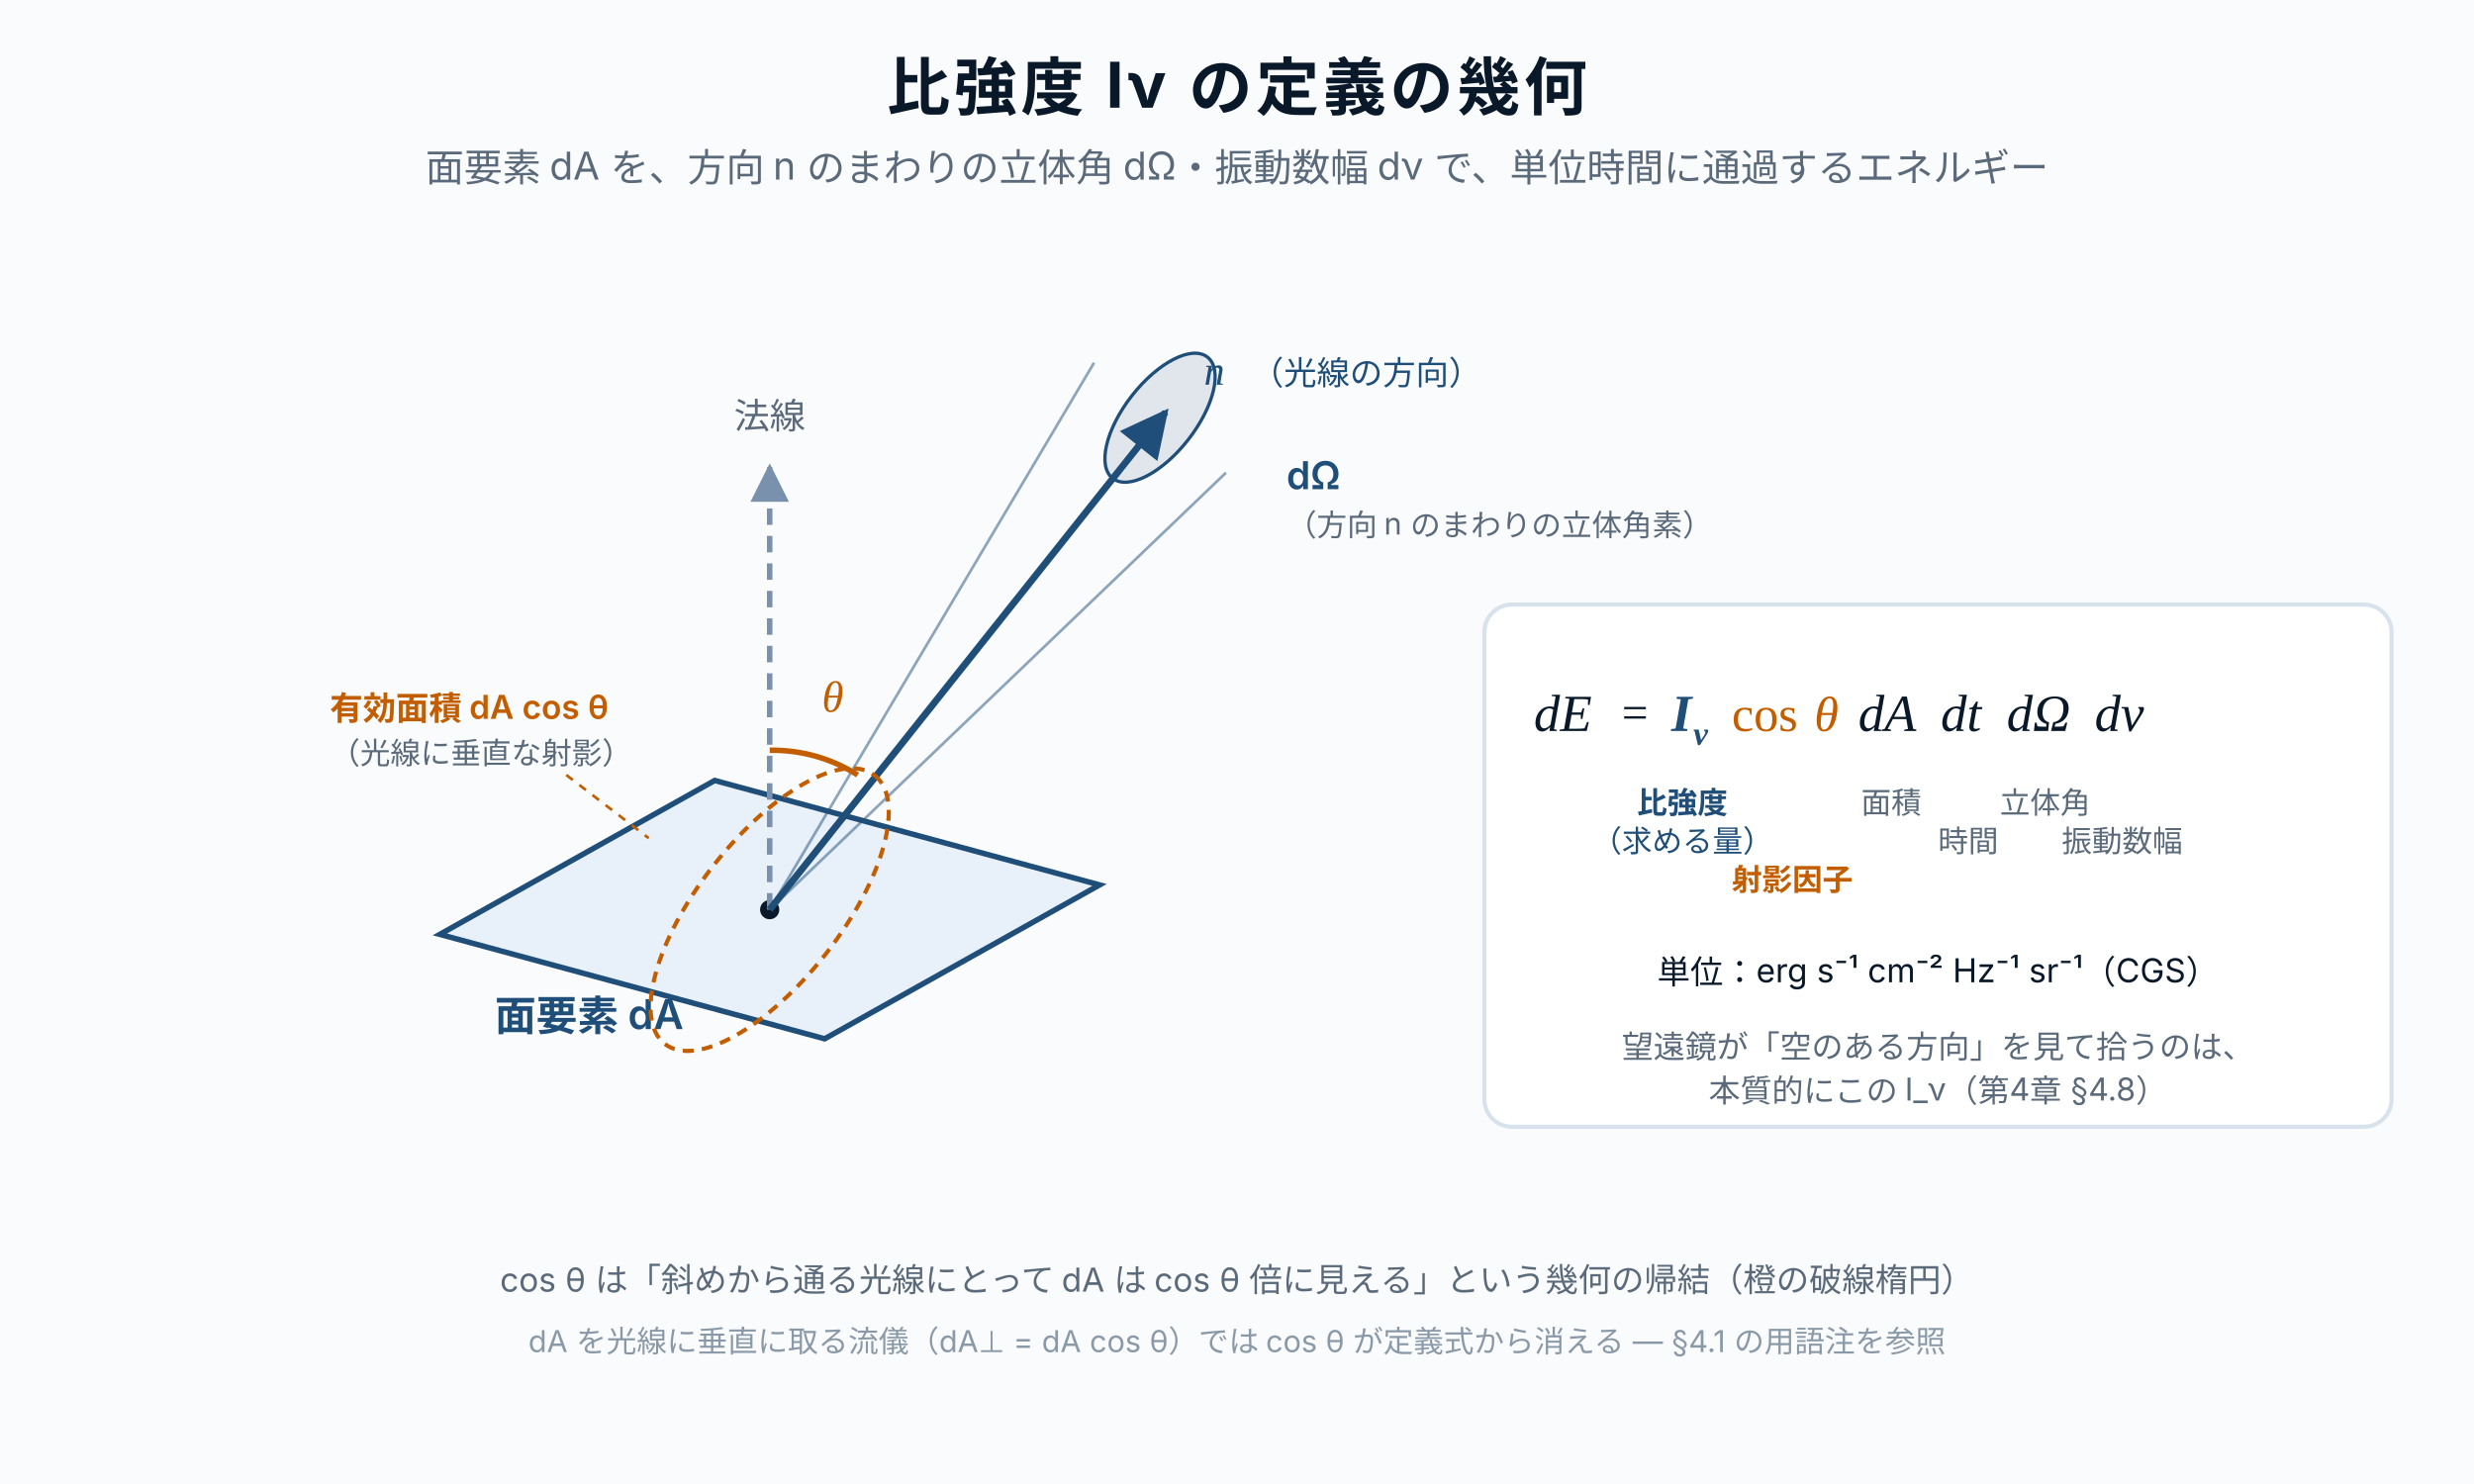
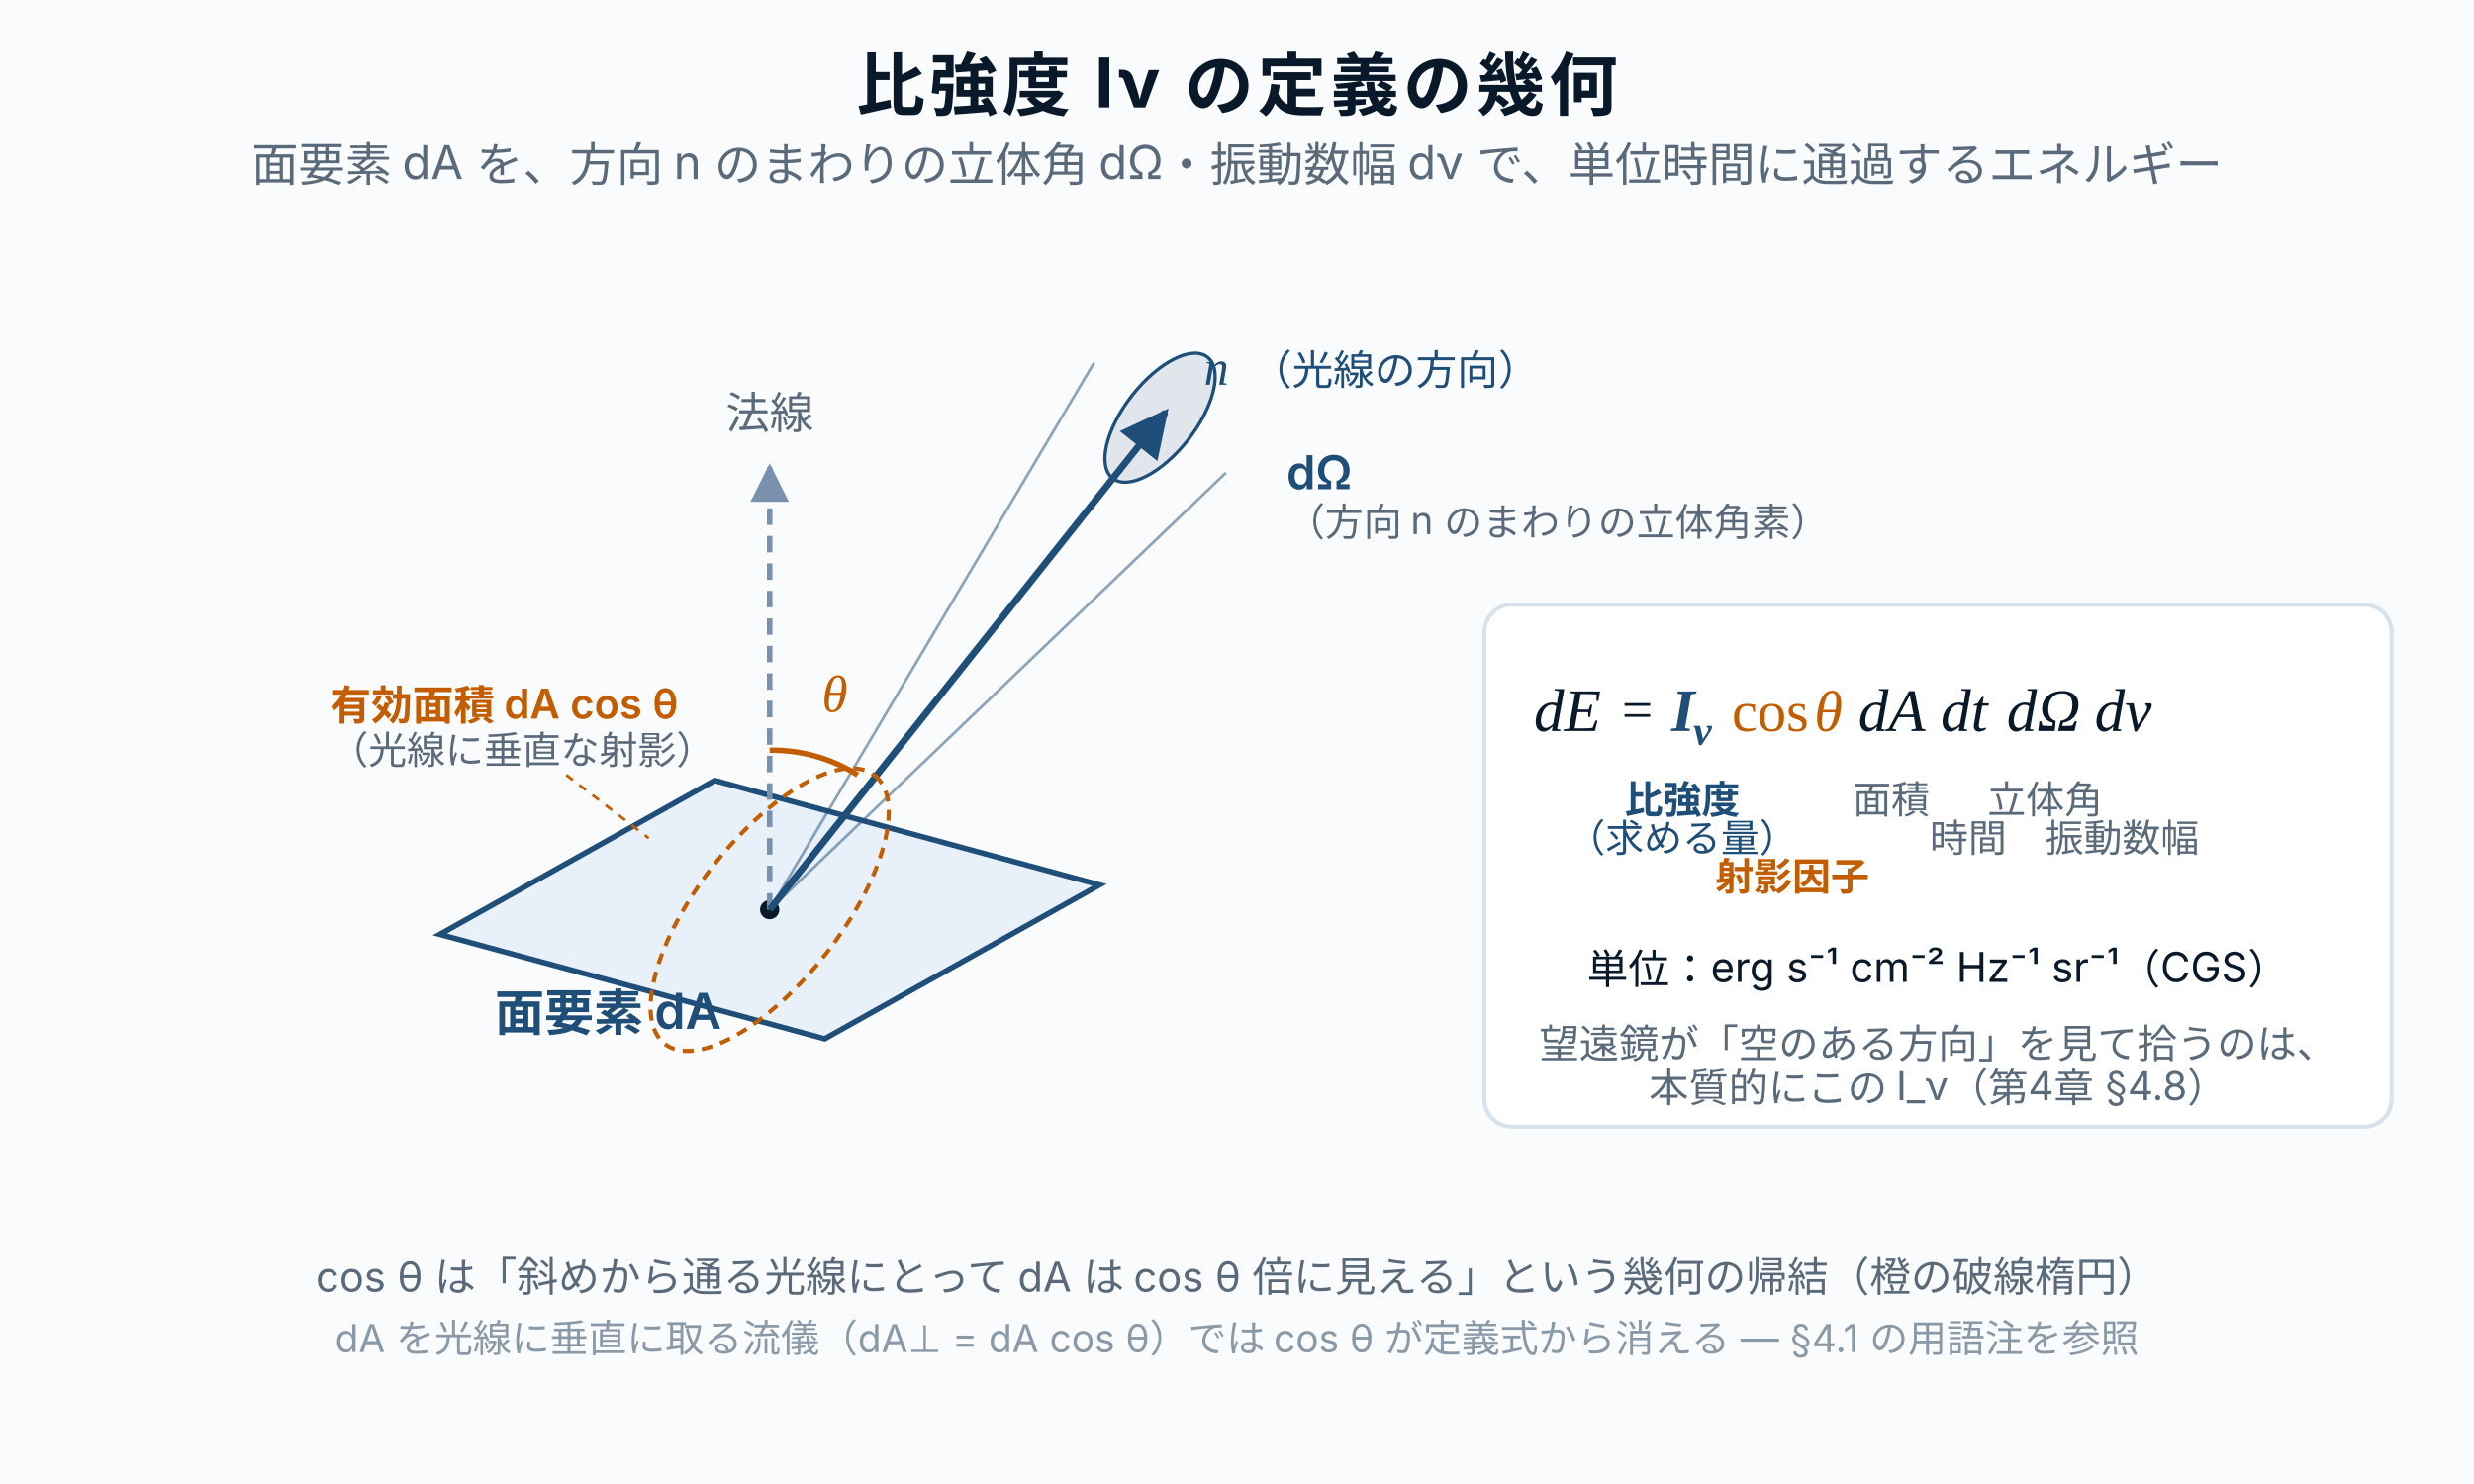
<svg xmlns="http://www.w3.org/2000/svg" viewBox="0 0 900 540" width="900" height="540" font-family="-apple-system, BlinkMacSystemFont, 'Segoe UI', 'Hiragino Sans', 'Noto Sans JP', sans-serif">
  <defs>
    <marker id="si-arrow-blue" viewBox="0 0 10 10" refX="9" refY="5" markerWidth="7" markerHeight="7" orient="auto-start-reverse">
      <path d="M 0 0 L 10 5 L 0 10 z" fill="#1f4e79" />
    </marker>
    <marker id="si-arrow-gray" viewBox="0 0 10 10" refX="9" refY="5" markerWidth="7" markerHeight="7" orient="auto-start-reverse">
      <path d="M 0 0 L 10 5 L 0 10 z" fill="#7a91ad" />
    </marker>
  </defs>
  <rect width="900" height="540" fill="#fafbfc" />
-   <text x="450" y="40" text-anchor="middle" font-size="23" font-weight="700" fill="#0a1929" letter-spacing="0.06em">
+   <text x="450" y="40" text-anchor="middle" font-size="25" font-weight="700" fill="#0a1929" letter-spacing="0.06em">
    比強度 Iν の定義の幾何
  </text>
-   <text x="450" y="66" text-anchor="middle" font-size="14" fill="#5a6a7a">
+   <text x="450" y="66" text-anchor="middle" font-size="17" fill="#5a6a7a">
    面要素 dA を、方向 n のまわりの立体角 dΩ・振動数幅 dν で、単位時間に通過するエネルギー
  </text>
  <g>
    <polygon points="160,340 300,378 400,322 260,284" fill="#e8f0fa" stroke="#1f4e79" stroke-width="2" />
-     <text x="180" y="375" font-size="15" font-weight="600" fill="#1f4e79">
+     <text x="180" y="375" font-size="18" font-weight="600" fill="#1f4e79">
      面要素 dA
    </text>
    <circle cx="280" cy="331" r="3.5" fill="#0a1929" />
    <line x1="280" y1="331" x2="280" y2="170" stroke="#7a91ad" stroke-width="2" stroke-dasharray="6,4" marker-end="url(#si-arrow-gray)" />
-     <text x="280" y="156" text-anchor="middle" font-size="13" fill="#5a6a7a">
+     <text x="280" y="156" text-anchor="middle" font-size="16" fill="#5a6a7a">
      法線
    </text>
    <line x1="280" y1="331" x2="424" y2="150" stroke="#1f4e79" stroke-width="2.5" marker-end="url(#si-arrow-blue)" />
-     <text x="438" y="140" font-size="15" font-style="italic" font-family="Georgia, 'Times New Roman', serif" fill="#1f4e79">n</text>
-     <text x="455" y="140" font-size="12" fill="#1f4e79">（光線の方向）</text>
+     <text x="438" y="140" font-size="18" font-style="italic" font-family="Georgia, 'Times New Roman', serif" fill="#1f4e79">n</text>
+     <text x="455" y="140" font-size="15" fill="#1f4e79">（光線の方向）</text>
    <path d="M 280 331 L 398 132 M 280 331 L 446 172" stroke="#1f4e79" stroke-width="1" opacity="0.5" />
    <ellipse cx="422" cy="152" rx="28" ry="13" transform="rotate(-52 422 152)" fill="#1f4e79" fill-opacity="0.12" stroke="#1f4e79" stroke-width="1.2" />
-     <text x="468" y="178" font-size="14" font-weight="600" fill="#1f4e79">
+     <text x="468" y="178" font-size="17" font-weight="600" fill="#1f4e79">
      dΩ
    </text>
-     <text x="468" y="195" font-size="11" fill="#5a6a7a">
+     <text x="468" y="195" font-size="14" fill="#5a6a7a">
      （方向 n のまわりの立体角素）
    </text>
    <path d="M 280 273 A 58 58 0 0 1 312 282" fill="none" stroke="#c25e00" stroke-width="2" />
-     <text x="299" y="259" font-size="16" font-style="italic" font-family="Georgia, 'Times New Roman', serif" fill="#c25e00">θ</text>
+     <text x="299" y="259" font-size="19" font-style="italic" font-family="Georgia, 'Times New Roman', serif" fill="#c25e00">θ</text>
    <ellipse cx="280" cy="331" rx="62" ry="26" transform="rotate(-52 280 331)" fill="none" stroke="#c25e00" stroke-width="1.5" stroke-dasharray="4,3" />
-     <text x="120" y="262" font-size="12" font-weight="600" fill="#c25e00">
+     <text x="120" y="262" font-size="15" font-weight="600" fill="#c25e00">
      有効面積 dA cos θ
    </text>
-     <text x="120" y="278" font-size="11" fill="#5a6a7a">
+     <text x="120" y="278" font-size="14" fill="#5a6a7a">
      （光線に垂直な射影）
    </text>
    <line x1="206" y1="282" x2="236" y2="305" stroke="#c25e00" stroke-width="1" stroke-dasharray="3,3" />
  </g>
  <g transform="translate(0, 0)">
    <rect x="540" y="220" width="330" height="190" rx="10" fill="#ffffff" stroke="#d8e2ec" stroke-width="1.5" />
    <g font-family="Georgia, 'STIX Two Text', 'Times New Roman', serif" fill="#0a1929">
-       <text x="558" y="266" font-size="19" font-style="italic">dE</text>
-       <text x="590" y="265" font-size="17">=</text>
-       <text x="608" y="266" font-size="19" font-style="italic" fill="#1f4e79" font-weight="600">I</text>
-       <text x="616" y="271" font-size="12" font-style="italic" fill="#1f4e79" font-weight="600">ν</text>
-       <text x="630" y="266" font-size="18" fill="#c25e00">cos</text>
-       <text x="660" y="266" font-size="18" font-style="italic" fill="#c25e00">θ</text>
-       <text x="676" y="266" font-size="19" font-style="italic">dA</text>
-       <text x="706" y="266" font-size="19" font-style="italic">dt</text>
-       <text x="730" y="266" font-size="19" font-style="italic">dΩ</text>
-       <text x="762" y="266" font-size="19" font-style="italic">dν</text>
+       <text x="558" y="266" font-size="22" font-style="italic">dE</text>
+       <text x="590" y="265" font-size="20">=</text>
+       <text x="608" y="266" font-size="22" font-style="italic" fill="#1f4e79" font-weight="600">I</text>
+       <text x="616" y="271" font-size="15" font-style="italic" fill="#1f4e79" font-weight="600">ν</text>
+       <text x="630" y="266" font-size="21" fill="#c25e00">cos</text>
+       <text x="660" y="266" font-size="21" font-style="italic" fill="#c25e00">θ</text>
+       <text x="676" y="266" font-size="22" font-style="italic">dA</text>
+       <text x="706" y="266" font-size="22" font-style="italic">dt</text>
+       <text x="730" y="266" font-size="22" font-style="italic">dΩ</text>
+       <text x="762" y="266" font-size="22" font-style="italic">dν</text>
    </g>
-     <g font-size="11" fill="#5a6a7a">
+     <g font-size="14" fill="#5a6a7a">
      <text x="612" y="296" text-anchor="middle" font-weight="600" fill="#1f4e79">比強度</text>
      <text x="612" y="310" text-anchor="middle" fill="#1f4e79">（求める量）</text>
      <text x="652" y="324" text-anchor="middle" font-weight="600" fill="#c25e00">射影因子</text>
      <text x="688" y="296" text-anchor="middle">面積</text>
      <text x="716" y="310" text-anchor="middle">時間</text>
      <text x="744" y="296" text-anchor="middle">立体角</text>
      <text x="772" y="310" text-anchor="middle">振動数幅</text>
    </g>
-     <text x="705" y="358" text-anchor="middle" font-size="12" fill="#0a1929">
+     <text x="705" y="358" text-anchor="middle" font-size="15" fill="#0a1929">
      単位：erg s⁻¹ cm⁻² Hz⁻¹ sr⁻¹（CGS）
    </text>
-     <text x="705" y="385" text-anchor="middle" font-size="11.5" fill="#5a6a7a">
+     <text x="705" y="385" text-anchor="middle" font-size="14.5" fill="#5a6a7a">
      望遠鏡が「空のある方向」を見て拾うのは、
    </text>
-     <text x="705" y="401" text-anchor="middle" font-size="11.5" fill="#5a6a7a">
+     <text x="705" y="401" text-anchor="middle" font-size="14.5" fill="#5a6a7a">
      本質的にこの I_ν（第4章 §4.8）
    </text>
  </g>
-   <text x="450" y="470" text-anchor="middle" font-size="12" fill="#5a6a7a">
+   <text x="450" y="470" text-anchor="middle" font-size="15" fill="#5a6a7a">
    cos θ は「斜めから通る光線にとって dA は cos θ 倍に見える」という幾何の帰結（橙の破線楕円）
  </text>
-   <text x="450" y="492" text-anchor="middle" font-size="11" fill="#8a99a8">
+   <text x="450" y="492" text-anchor="middle" font-size="14" fill="#8a99a8">
    dA を光線に垂直に取る流儀（dA⊥ = dA cos θ）では cos θ が定義式から消える ― §4.1 の用語注を参照
  </text>
</svg>
